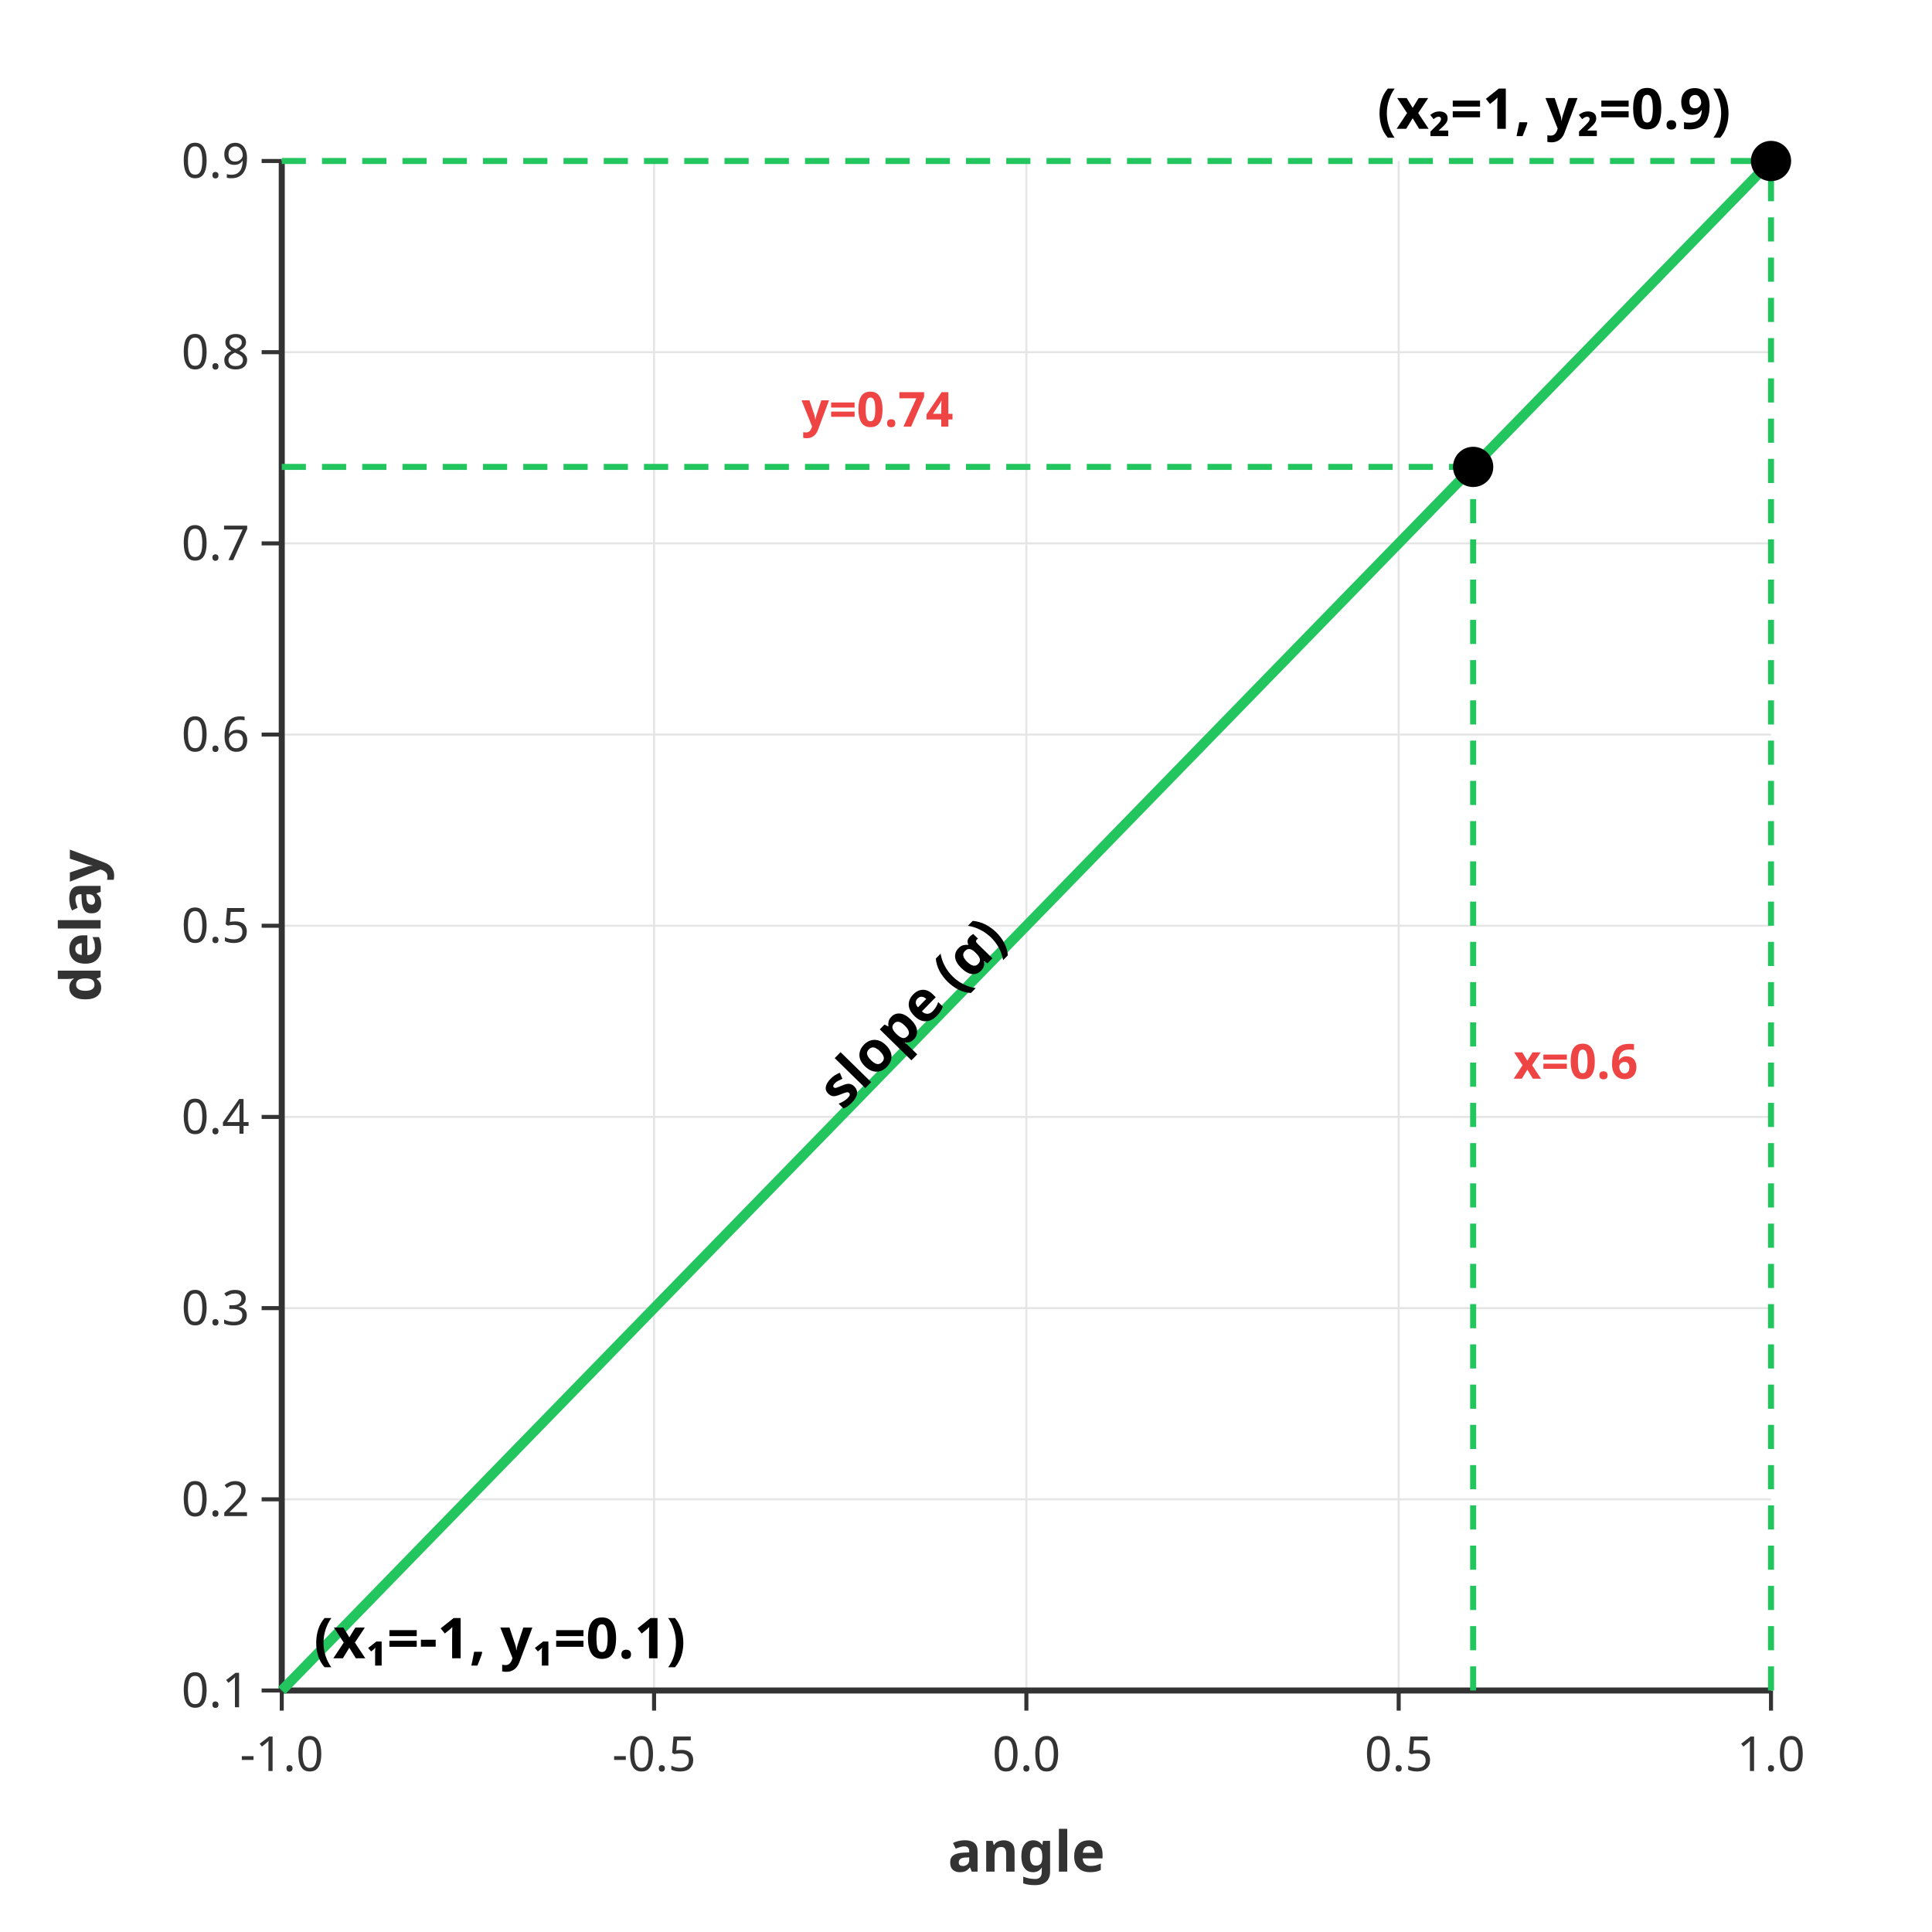
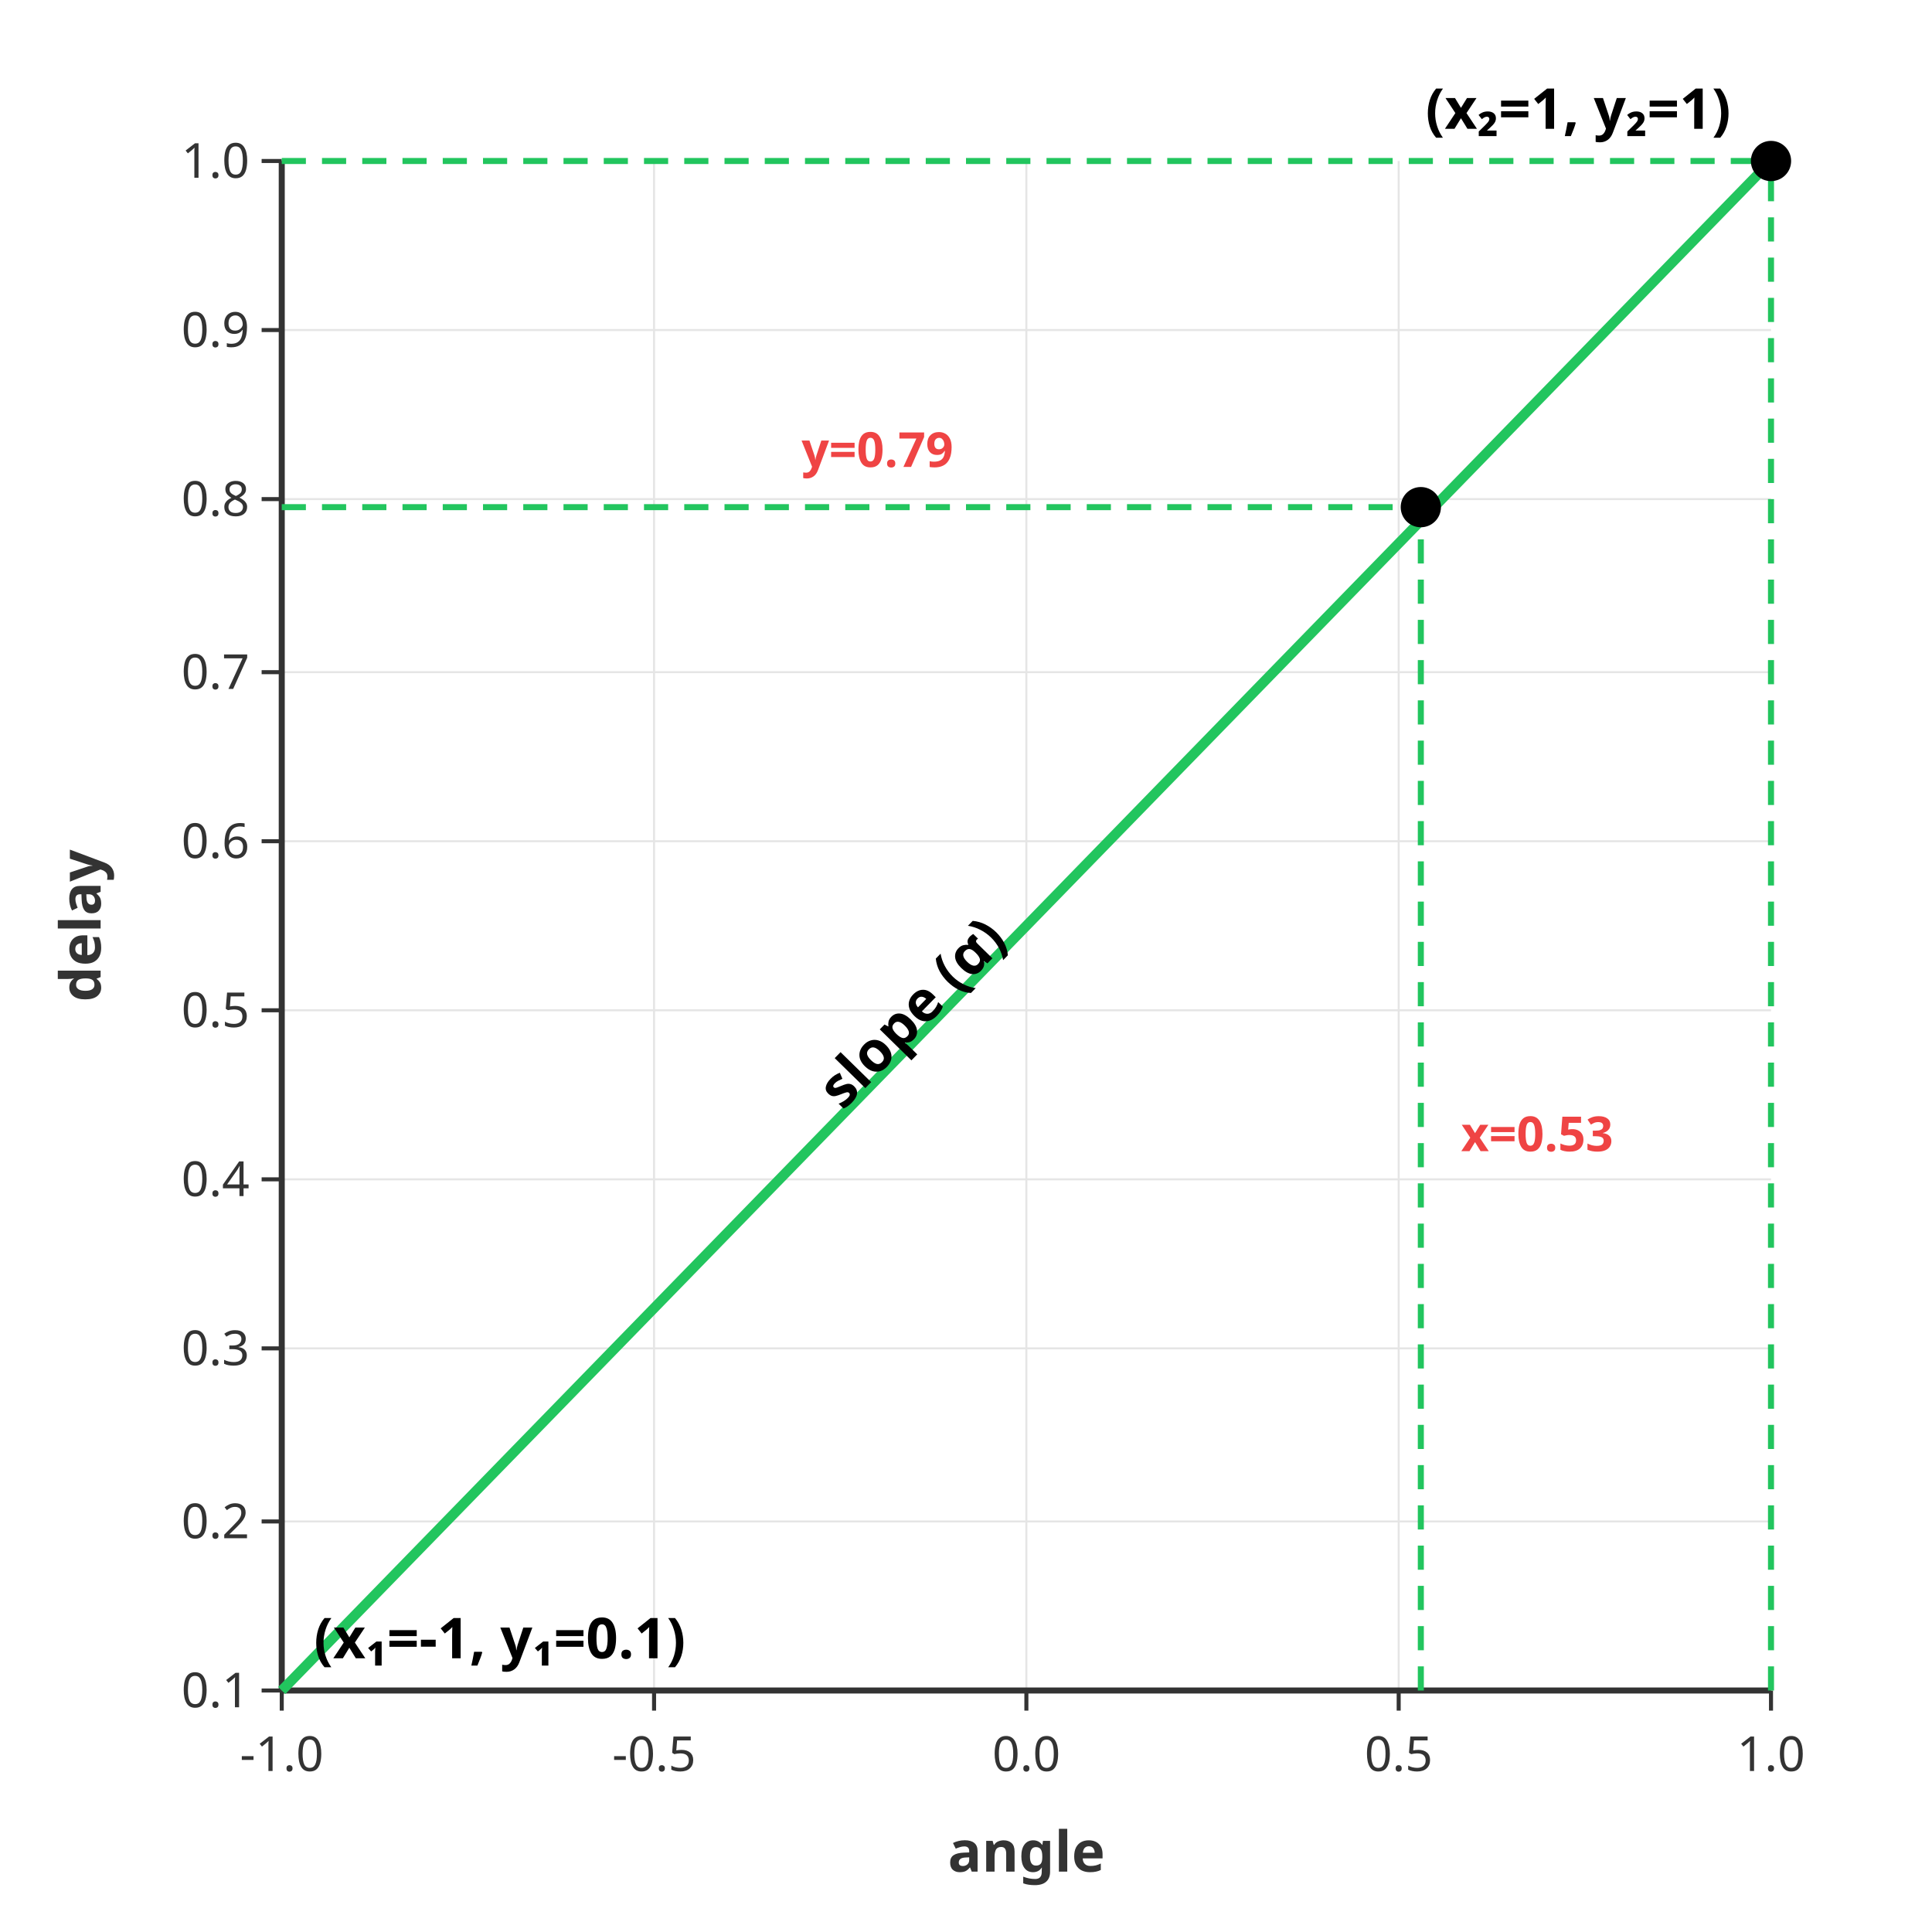
<svg xmlns="http://www.w3.org/2000/svg" viewBox="0 0 480 480" width="480" height="480">
  <defs>
    <style>
      .axis { stroke: #333; stroke-width: 1.5; }
      .tick { stroke: #333; stroke-width: 1; }
      .tick-label { font-family: sans-serif; font-size: 12px; fill: #333; text-anchor: middle; }
      .tick-label-y { text-anchor: end; dominant-baseline: middle; }
      .axis-label { font-family: sans-serif; font-size: 14px; font-weight: bold; fill: #333; }
      .diagonal { stroke: #22c55e; stroke-width: 2.5; }
      .dashed-line { stroke: #22c55e; stroke-width: 1.5; stroke-dasharray: 6,4; }
      .slope-label { font-family: sans-serif; font-size: 14px; font-weight: bold; fill: #000; }
      .joint-label { font-family: sans-serif; font-size: 12px; font-weight: bold; fill: #ef4444; }
      .dot { fill: #000; }
    </style>
  </defs>
  <rect width="480" height="480" fill="#fff" />
  <g stroke="#e5e5e5" stroke-width="0.5">
    <line x1="162.5" y1="40" x2="162.5" y2="420" />
    <line x1="255" y1="40" x2="255" y2="420" />
    <line x1="347.5" y1="40" x2="347.5" y2="420" />
-     <line x1="70" y1="372.5" x2="440" y2="372.5" />
-     <line x1="70" y1="325" x2="440" y2="325" />
-     <line x1="70" y1="277.5" x2="440" y2="277.5" />
-     <line x1="70" y1="230" x2="440" y2="230" />
-     <line x1="70" y1="182.5" x2="440" y2="182.5" />
-     <line x1="70" y1="135" x2="440" y2="135" />
-     <line x1="70" y1="87.5" x2="440" y2="87.5" />
+     <line x1="70" y1="378" x2="440" y2="378" />
+     <line x1="70" y1="335" x2="440" y2="335" />
+     <line x1="70" y1="293" x2="440" y2="293" />
+     <line x1="70" y1="251" x2="440" y2="251" />
+     <line x1="70" y1="209" x2="440" y2="209" />
+     <line x1="70" y1="167" x2="440" y2="167" />
+     <line x1="70" y1="124" x2="440" y2="124" />
+     <line x1="70" y1="82" x2="440" y2="82" />
  </g>
  <g class="axis">
    <line x1="70" y1="420" x2="440" y2="420" />
    <line x1="70" y1="40" x2="70" y2="420" />
  </g>
  <g>
    <line class="tick" x1="70" y1="420" x2="70" y2="425" />
    <text class="tick-label" x="70" y="440">-1.0</text>
    <line class="tick" x1="162.5" y1="420" x2="162.5" y2="425" />
    <text class="tick-label" x="162.5" y="440">-0.5</text>
    <line class="tick" x1="255" y1="420" x2="255" y2="425" />
    <text class="tick-label" x="255" y="440">0.0</text>
    <line class="tick" x1="347.5" y1="420" x2="347.5" y2="425" />
    <text class="tick-label" x="347.5" y="440">0.5</text>
    <line class="tick" x1="440" y1="420" x2="440" y2="425" />
    <text class="tick-label" x="440" y="440">1.0</text>
  </g>
  <g>
    <line class="tick" x1="65" y1="420" x2="70" y2="420" />
    <text class="tick-label tick-label-y" x="62" y="420">0.1</text>
-     <line class="tick" x1="65" y1="372.5" x2="70" y2="372.5" />
-     <text class="tick-label tick-label-y" x="62" y="372.5">0.2</text>
-     <line class="tick" x1="65" y1="325" x2="70" y2="325" />
-     <text class="tick-label tick-label-y" x="62" y="325">0.3</text>
-     <line class="tick" x1="65" y1="277.5" x2="70" y2="277.5" />
-     <text class="tick-label tick-label-y" x="62" y="277.5">0.4</text>
-     <line class="tick" x1="65" y1="230" x2="70" y2="230" />
-     <text class="tick-label tick-label-y" x="62" y="230">0.5</text>
-     <line class="tick" x1="65" y1="182.5" x2="70" y2="182.5" />
-     <text class="tick-label tick-label-y" x="62" y="182.5">0.6</text>
-     <line class="tick" x1="65" y1="135" x2="70" y2="135" />
-     <text class="tick-label tick-label-y" x="62" y="135">0.7</text>
-     <line class="tick" x1="65" y1="87.5" x2="70" y2="87.5" />
-     <text class="tick-label tick-label-y" x="62" y="87.5">0.8</text>
+     <line class="tick" x1="65" y1="378" x2="70" y2="378" />
+     <text class="tick-label tick-label-y" x="62" y="378">0.2</text>
+     <line class="tick" x1="65" y1="335" x2="70" y2="335" />
+     <text class="tick-label tick-label-y" x="62" y="335">0.3</text>
+     <line class="tick" x1="65" y1="293" x2="70" y2="293" />
+     <text class="tick-label tick-label-y" x="62" y="293">0.4</text>
+     <line class="tick" x1="65" y1="251" x2="70" y2="251" />
+     <text class="tick-label tick-label-y" x="62" y="251">0.5</text>
+     <line class="tick" x1="65" y1="209" x2="70" y2="209" />
+     <text class="tick-label tick-label-y" x="62" y="209">0.6</text>
+     <line class="tick" x1="65" y1="167" x2="70" y2="167" />
+     <text class="tick-label tick-label-y" x="62" y="167">0.7</text>
+     <line class="tick" x1="65" y1="124" x2="70" y2="124" />
+     <text class="tick-label tick-label-y" x="62" y="124">0.8</text>
+     <line class="tick" x1="65" y1="82" x2="70" y2="82" />
+     <text class="tick-label tick-label-y" x="62" y="82">0.9</text>
    <line class="tick" x1="65" y1="40" x2="70" y2="40" />
-     <text class="tick-label tick-label-y" x="62" y="40">0.9</text>
+     <text class="tick-label tick-label-y" x="62" y="40">1.0</text>
  </g>
  <text class="axis-label" x="25" y="230" transform="rotate(-90, 25, 230)" text-anchor="middle">delay</text>
  <text class="axis-label" x="255" y="465" text-anchor="middle">angle</text>
  <line class="dashed-line" x1="70" y1="40" x2="440" y2="40" />
  <line class="dashed-line" x1="440" y1="420" x2="440" y2="40" />
  <line class="diagonal" x1="70" y1="420" x2="440" y2="40" />
-   <line class="dashed-line" x1="70" y1="116" x2="366" y2="116" />
-   <line class="dashed-line" x1="366" y1="420" x2="366" y2="116" />
-   <circle class="dot" cx="366" cy="116" r="5" />
+   <line class="dashed-line" x1="70" y1="126" x2="353" y2="126" />
+   <line class="dashed-line" x1="353" y1="420" x2="353" y2="126" />
+   <circle class="dot" cx="353" cy="126" r="5" />
  <circle class="dot" cx="440" cy="40" r="5" />
-   <text class="joint-label" x="376" y="268" text-anchor="start">x=0.6</text>
-   <text class="joint-label" x="218" y="106" text-anchor="middle">y=0.74</text>
-   <text class="slope-label" x="430" y="32" text-anchor="end" font-size="12px">(x₂=1, y₂=0.9)</text>
+   <text class="joint-label" x="363" y="286" text-anchor="start">x=0.53</text>
+   <text class="joint-label" x="218" y="116" text-anchor="middle">y=0.79</text>
+   <text class="slope-label" x="430" y="32" text-anchor="end" font-size="12px">(x₂=1, y₂=1)</text>
  <text class="slope-label" x="78" y="412" text-anchor="start" font-size="12px">(x₁=-1, y₁=0.1)</text>
  <text class="slope-label" x="230" y="255" transform="rotate(-45.6, 230, 255)" text-anchor="middle">slope (ꭤ)</text>
</svg>
